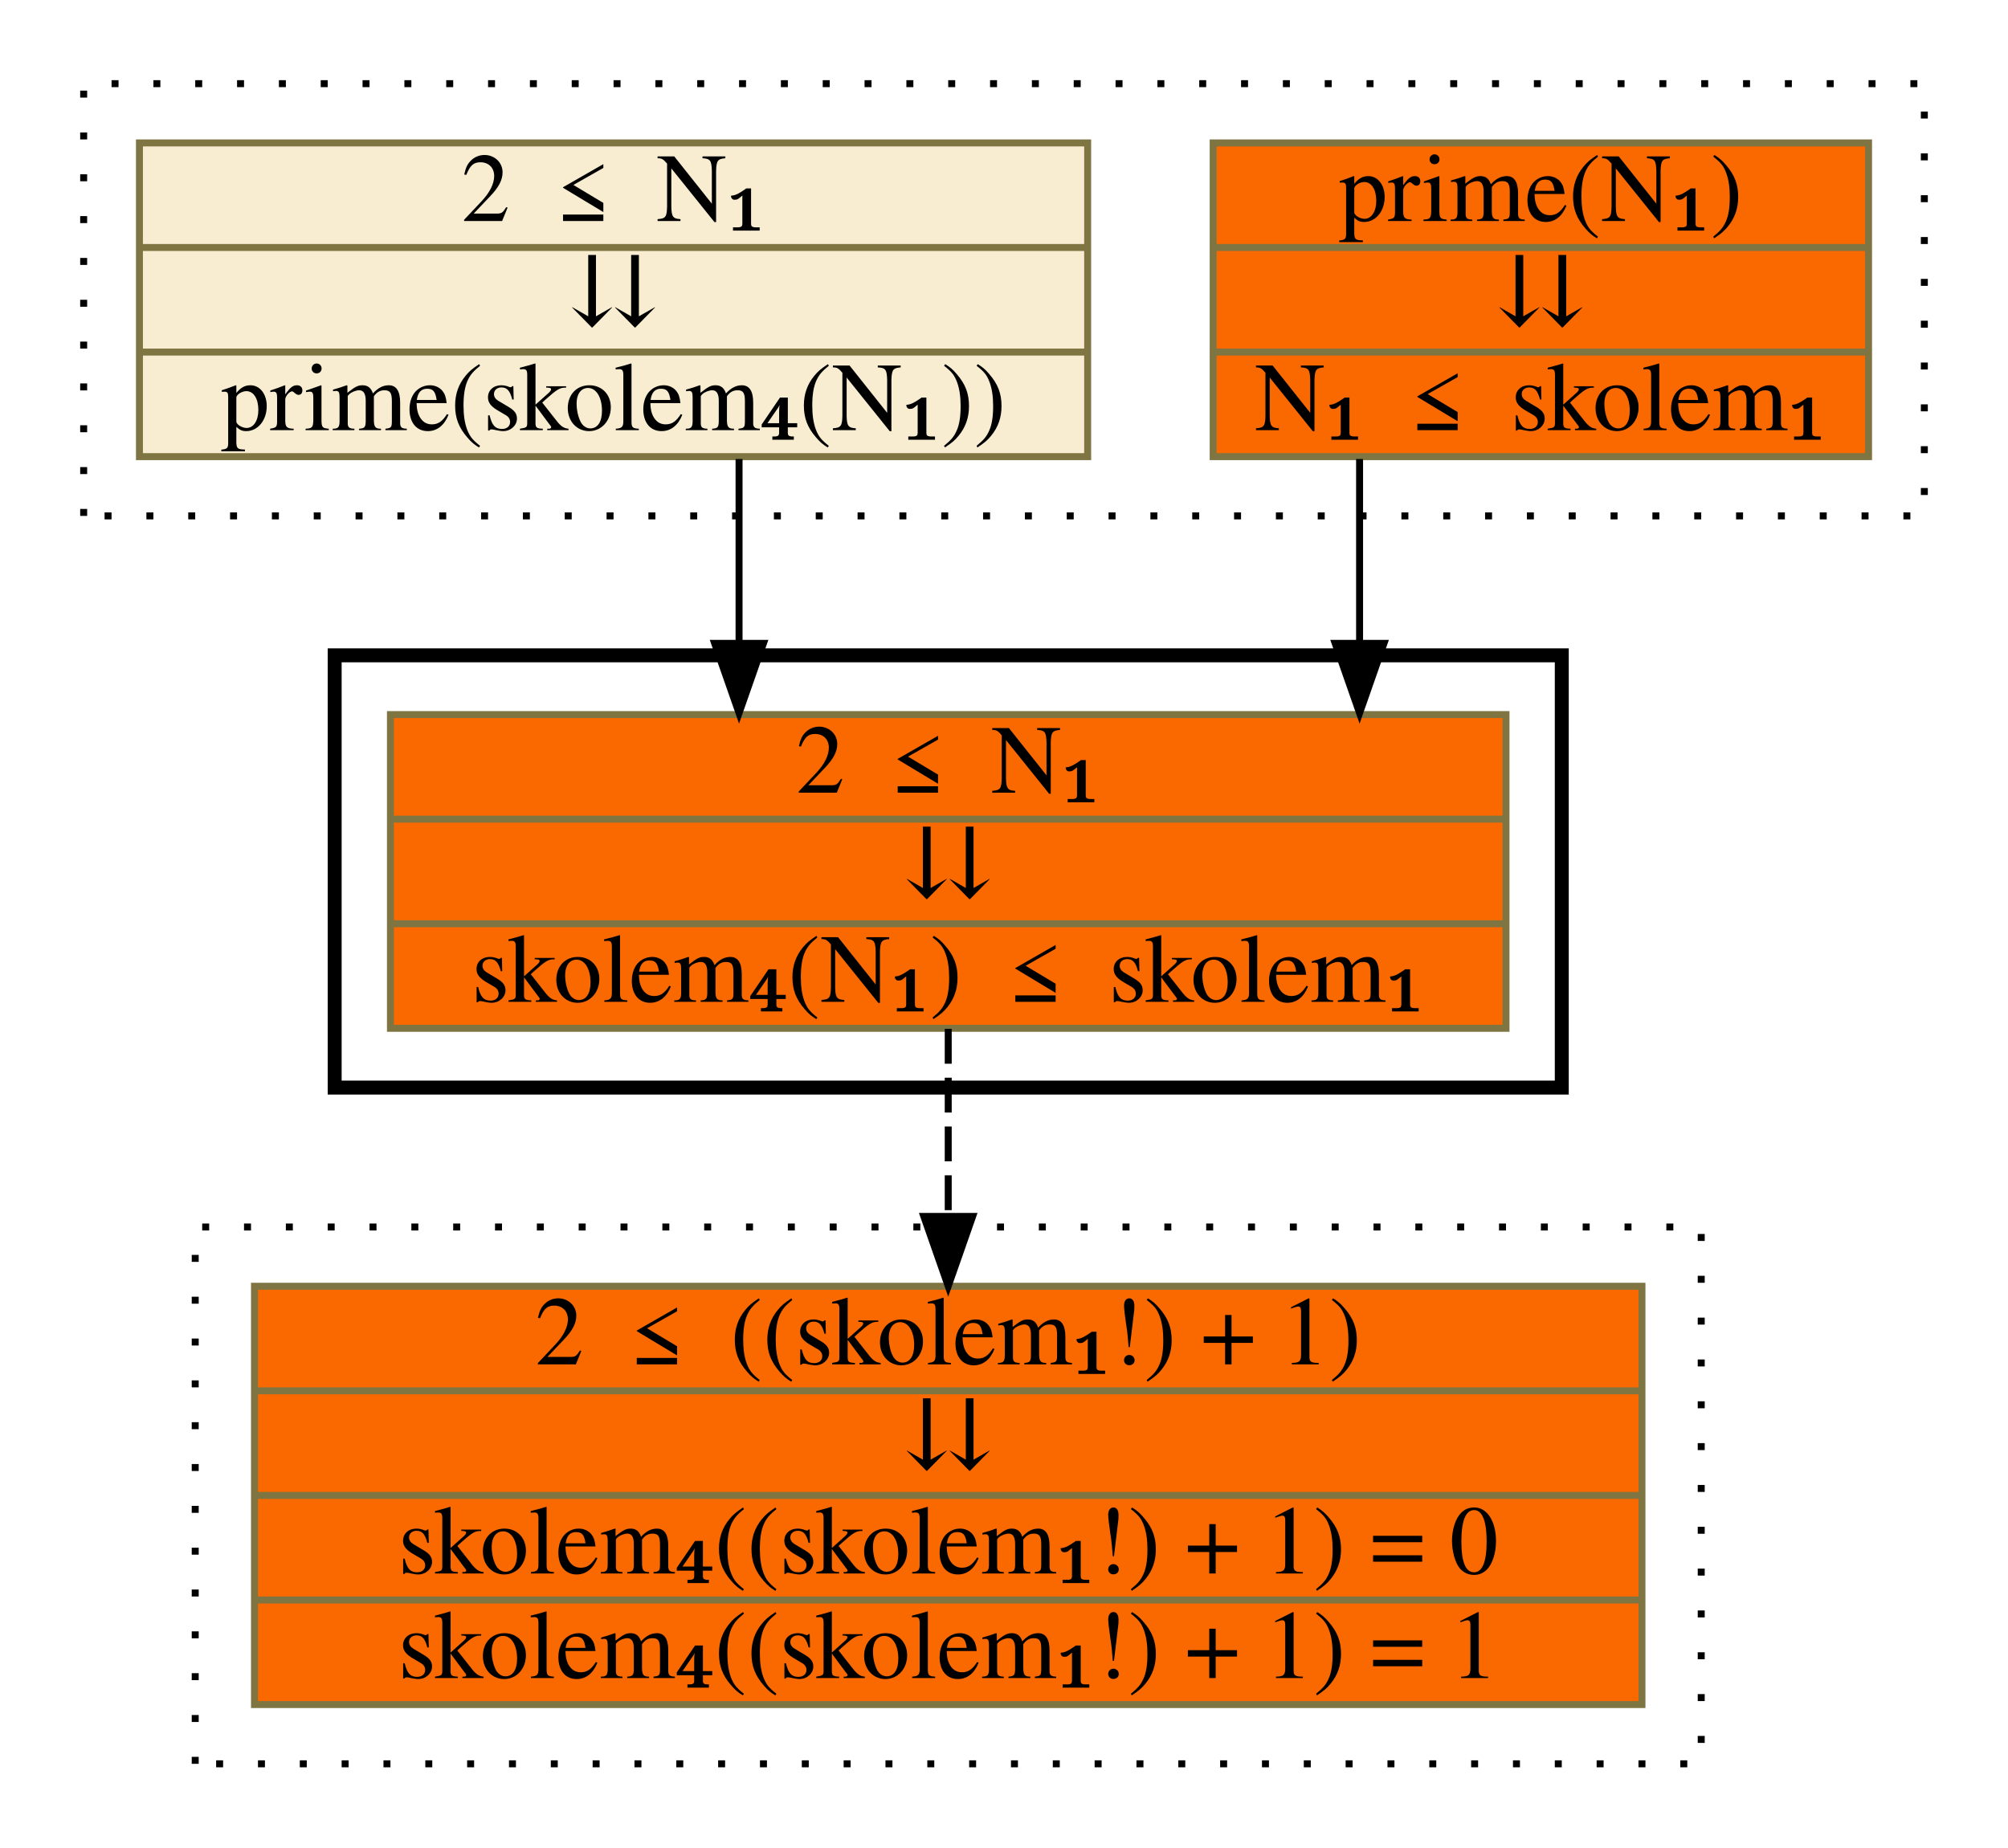
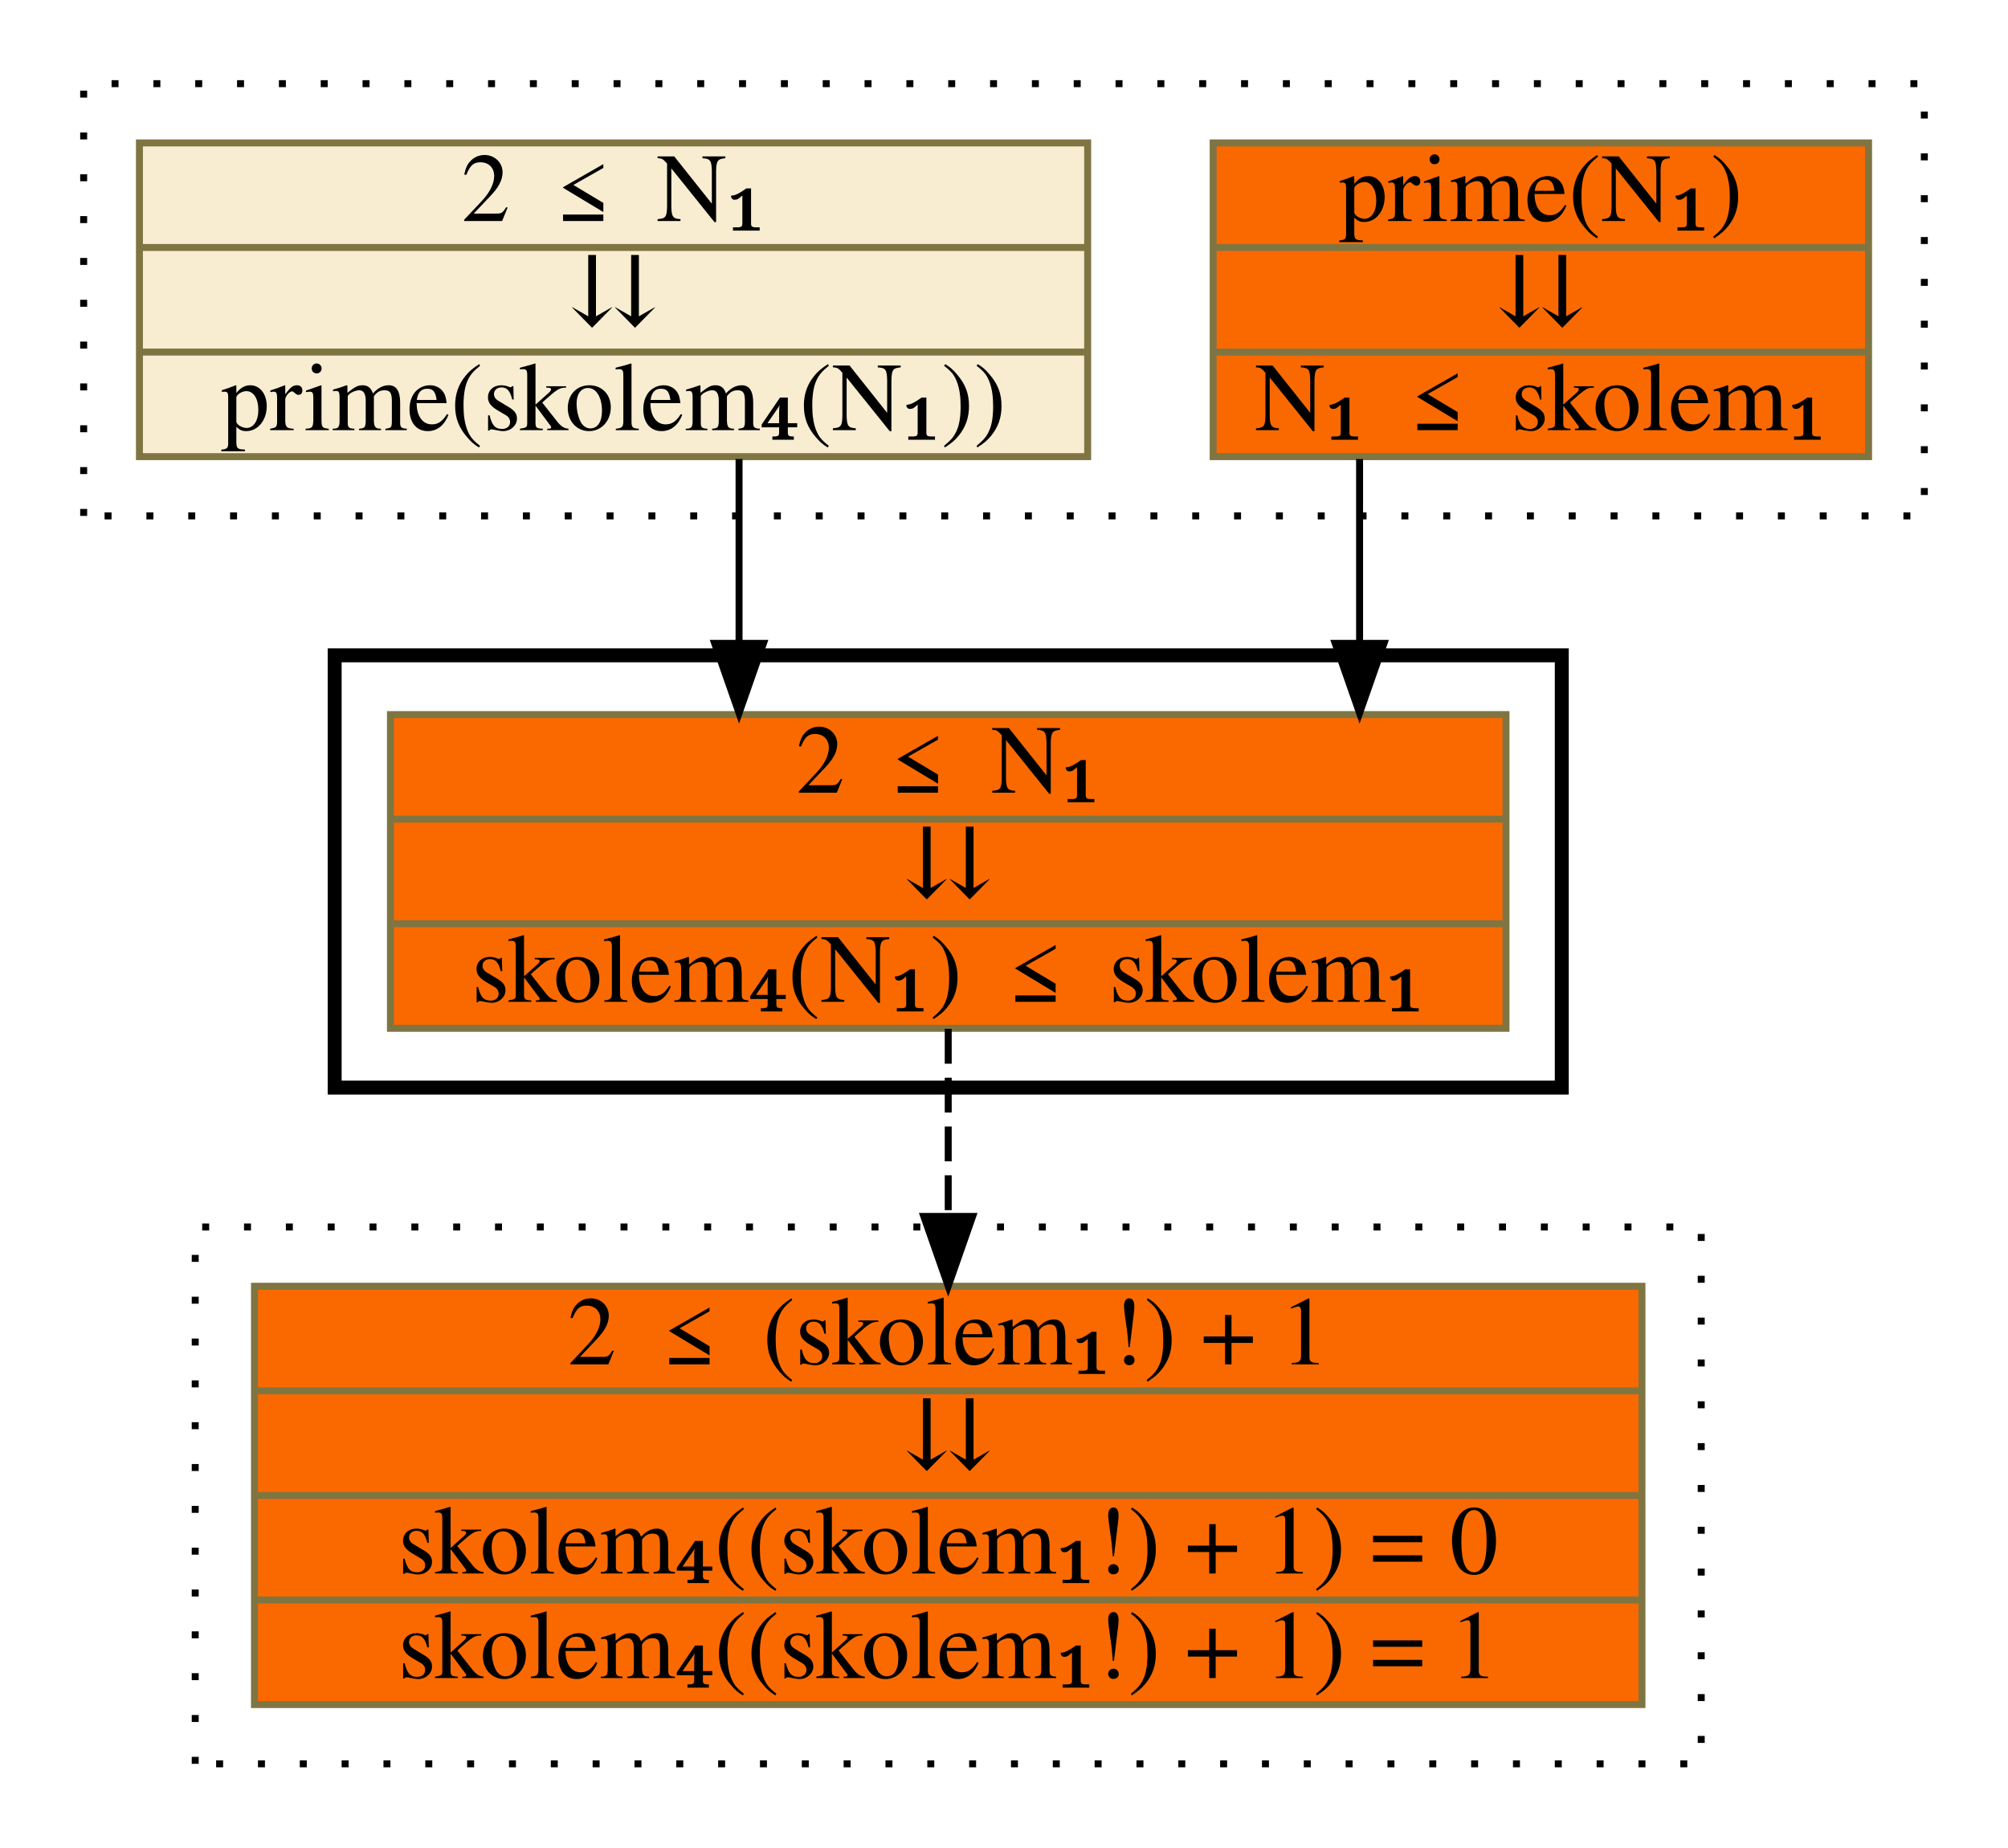
<svg xmlns="http://www.w3.org/2000/svg" xmlns:xlink="http://www.w3.org/1999/xlink" width="288pt" height="265pt" viewBox="0.00 0.00 288.00 265.00">
  <g id="graph0" class="graph" transform="scale(1 1) rotate(0) translate(4 261)">
    <g id="clust1" class="cluster">
      <polygon fill="transparent" stroke="black" stroke-dasharray="1,5" points="8,-187 8,-249 272,-249 272,-187 8,-187" />
    </g>
    <g id="clust2" class="cluster">
      <polygon fill="transparent" stroke="black" stroke-width="2" points="44,-105 44,-167 220,-167 220,-105 44,-105" />
    </g>
    <g id="clust3" class="cluster">
      <polygon fill="transparent" stroke="black" stroke-dasharray="1,5" points="24,-8 24,-85 240,-85 240,-8 24,-8" />
    </g>
    <g id="node1" class="node">
      <g id="a_node1">
        <a xlink:href="c_0_80.html" xlink:title="{prime(N₁)|⇊|N₁ ≤ skolem₁}" target="_parent">
          <polygon fill="#fa6900" stroke="#7f7542" points="170,-195.5 170,-240.5 264,-240.5 264,-195.5 170,-195.5" />
          <text text-anchor="middle" x="217" y="-229.3" font-family="Times,serif" font-size="14.00">prime(N₁)</text>
          <polyline fill="none" stroke="#7f7542" points="170,-225.5 264,-225.5 " />
          <text text-anchor="middle" x="217" y="-214.3" font-family="Times,serif" font-size="14.00">⇊</text>
          <polyline fill="none" stroke="#7f7542" points="170,-210.5 264,-210.5 " />
          <text text-anchor="middle" x="217" y="-199.3" font-family="Times,serif" font-size="14.00">N₁ ≤ skolem₁</text>
        </a>
      </g>
    </g>
    <g id="node3" class="node">
      <g id="a_node3">
        <a xlink:href="c_0_97.html" xlink:title="{2 ≤ N₁|⇊|skolem₄(N₁) ≤ skolem₁}" target="_parent">
          <polygon fill="#fa6900" stroke="#7f7542" points="52,-113.5 52,-158.5 212,-158.5 212,-113.5 52,-113.5" />
          <text text-anchor="middle" x="132" y="-147.3" font-family="Times,serif" font-size="14.00">2 ≤ N₁</text>
          <polyline fill="none" stroke="#7f7542" points="52,-143.5 212,-143.5 " />
          <text text-anchor="middle" x="132" y="-132.3" font-family="Times,serif" font-size="14.00">⇊</text>
          <polyline fill="none" stroke="#7f7542" points="52,-128.5 212,-128.5 " />
          <text text-anchor="middle" x="132" y="-117.3" font-family="Times,serif" font-size="14.00">skolem₄(N₁) ≤ skolem₁</text>
        </a>
      </g>
    </g>
    <g id="edge1" class="edge">
      <path fill="none" stroke="black" d="M191,-195.16C191,-195.16 191,-168.72 191,-168.72" />
      <polygon fill="black" stroke="black" points="194.5,-168.72 191,-158.72 187.5,-168.72 194.5,-168.72" />
    </g>
    <g id="node2" class="node">
      <g id="a_node2">
        <a xlink:href="c_0_86.html" xlink:title="{2 ≤ N₁|⇊|prime(skolem₄(N₁))}" target="_parent">
          <polygon fill="#f8edd1" stroke="#7f7542" points="16,-195.5 16,-240.5 152,-240.5 152,-195.5 16,-195.5" />
          <text text-anchor="middle" x="84" y="-229.3" font-family="Times,serif" font-size="14.00">2 ≤ N₁</text>
          <polyline fill="none" stroke="#7f7542" points="16,-225.5 152,-225.5 " />
          <text text-anchor="middle" x="84" y="-214.3" font-family="Times,serif" font-size="14.00">⇊</text>
          <polyline fill="none" stroke="#7f7542" points="16,-210.5 152,-210.5 " />
          <text text-anchor="middle" x="84" y="-199.3" font-family="Times,serif" font-size="14.00">prime(skolem₄(N₁))</text>
        </a>
      </g>
    </g>
    <g id="edge2" class="edge">
      <path fill="none" stroke="black" d="M102,-195.16C102,-195.16 102,-168.72 102,-168.72" />
      <polygon fill="black" stroke="black" points="105.5,-168.72 102,-158.72 98.5,-168.72 105.5,-168.72" />
    </g>
    <g id="node4" class="node">
      <g id="a_node4">
-         <a xlink:href="c_0_102.html" xlink:title="{2 ≤ ((skolem₁!) + 1)|⇊|skolem₄((skolem₁!) + 1) = 0|skolem₄((skolem₁!) + 1) = 1}" target="_parent">
+         <a xlink:href="c_0_102.html" xlink:title="{2 ≤ (skolem₁!) + 1|⇊|skolem₄((skolem₁!) + 1) = 0|skolem₄((skolem₁!) + 1) = 1}" target="_parent">
          <polygon fill="#fa6900" stroke="#7f7542" points="32.5,-16.5 32.5,-76.5 231.5,-76.5 231.5,-16.5 32.5,-16.5" />
-           <text text-anchor="middle" x="132" y="-65.3" font-family="Times,serif" font-size="14.00">2 ≤ ((skolem₁!) + 1)</text>
+           <text text-anchor="middle" x="132" y="-65.3" font-family="Times,serif" font-size="14.00">2 ≤ (skolem₁!) + 1</text>
          <polyline fill="none" stroke="#7f7542" points="32.5,-61.5 231.5,-61.5 " />
          <text text-anchor="middle" x="132" y="-50.3" font-family="Times,serif" font-size="14.00">⇊</text>
          <polyline fill="none" stroke="#7f7542" points="32.5,-46.5 231.5,-46.5 " />
          <text text-anchor="middle" x="132" y="-35.3" font-family="Times,serif" font-size="14.00">skolem₄((skolem₁!) + 1) = 0</text>
          <polyline fill="none" stroke="#7f7542" points="32.5,-31.5 231.5,-31.5 " />
          <text text-anchor="middle" x="132" y="-20.3" font-family="Times,serif" font-size="14.00">skolem₄((skolem₁!) + 1) = 1</text>
        </a>
      </g>
    </g>
    <g id="edge3" class="edge">
      <path fill="none" stroke="black" stroke-dasharray="5,2" d="M132,-113.42C132,-113.42 132,-86.52 132,-86.52" />
      <polygon fill="black" stroke="black" points="135.5,-86.52 132,-76.52 128.5,-86.52 135.5,-86.52" />
    </g>
  </g>
</svg>
